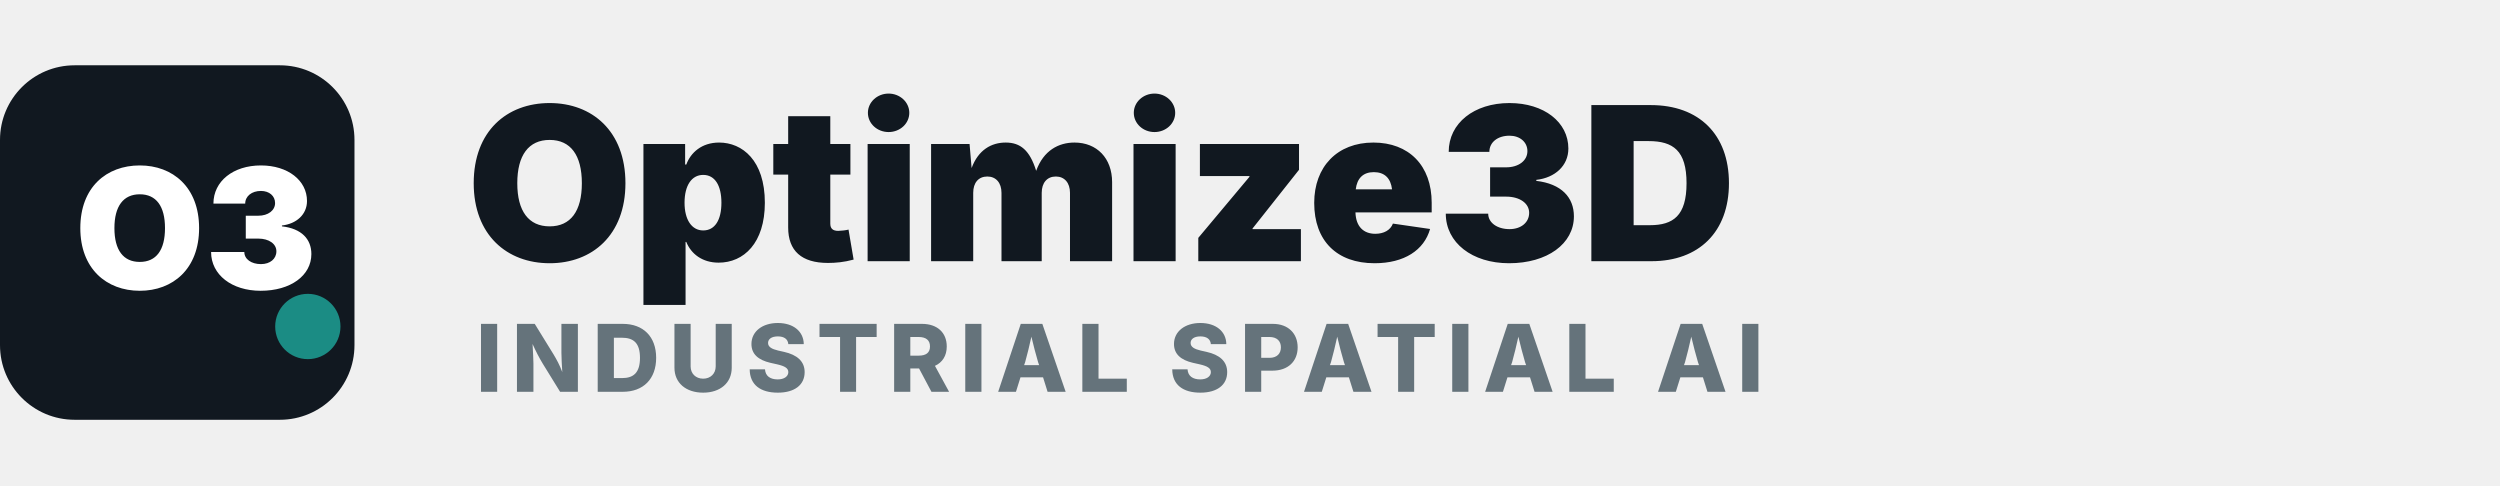
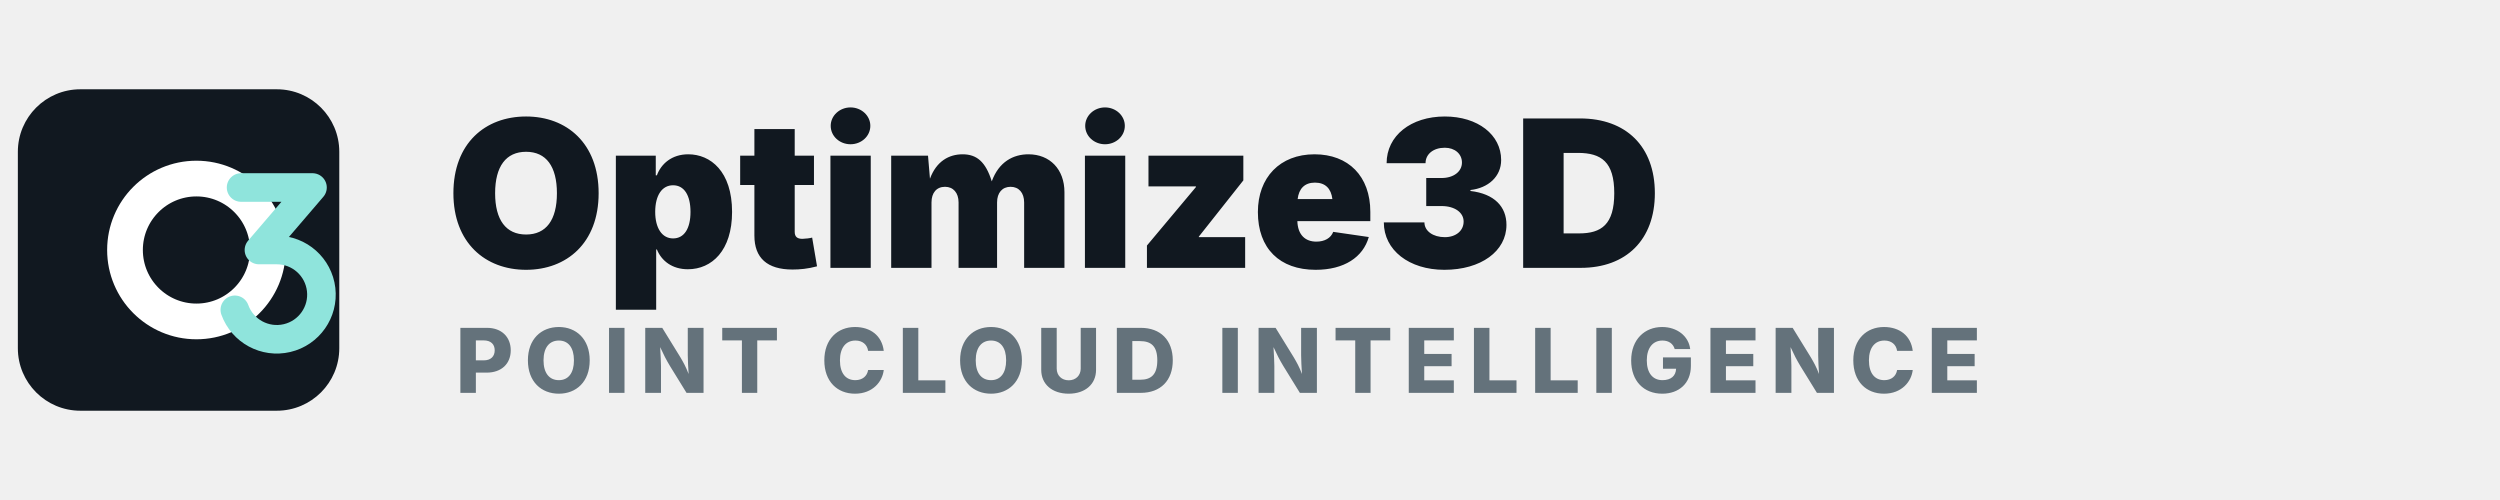
- <svg xmlns="http://www.w3.org/2000/svg" width="268" height="52" viewBox="0 0 268 52" fill="none" role="img" aria-labelledby="title desc">
-   <rect x="0" y="7" width="38" height="38" rx="8" fill="#111820" />
-   <text x="8" y="31" fill="#FFFFFF" font-family="Inter, Arial, sans-serif" font-size="18" font-weight="850" letter-spacing="0">O3</text>
-   <circle cx="33" cy="35" r="3.5" fill="#1B8C84" />
-   <text x="50" y="28" fill="#111820" font-family="Inter, Arial, sans-serif" font-size="23" font-weight="850" letter-spacing="0">Optimize3D</text>
-   <text x="51" y="42" fill="#65737B" font-family="Inter, Arial, sans-serif" font-size="10" font-weight="760" letter-spacing="1">INDUSTRIAL SPATIAL AI</text>
+ <svg xmlns="http://www.w3.org/2000/svg" width="280" height="56" viewBox="0 0 280 56" fill="none" role="img" aria-labelledby="title desc">
+   <rect x="2" y="10" width="36" height="36" rx="7" fill="#111820" />
+   <path d="M14 28a8 8 0 1 1 16 0 8 8 0 0 1-16 0Z" stroke="#FFFFFF" stroke-width="4" />
+   <path d="M27 21h8l-6 7h2a5 5 0 1 1-4.7 6.7" stroke="#8FE4DC" stroke-width="3.2" stroke-linecap="round" stroke-linejoin="round" />
+   <text x="50" y="30" fill="#111820" font-family="Inter, Arial, sans-serif" font-size="23" font-weight="850" letter-spacing="0">Optimize3D</text>
+   <text x="51" y="44" fill="#64727B" font-family="Inter, Arial, sans-serif" font-size="10" font-weight="760" letter-spacing="1.2">POINT CLOUD INTELLIGENCE</text>
</svg>
